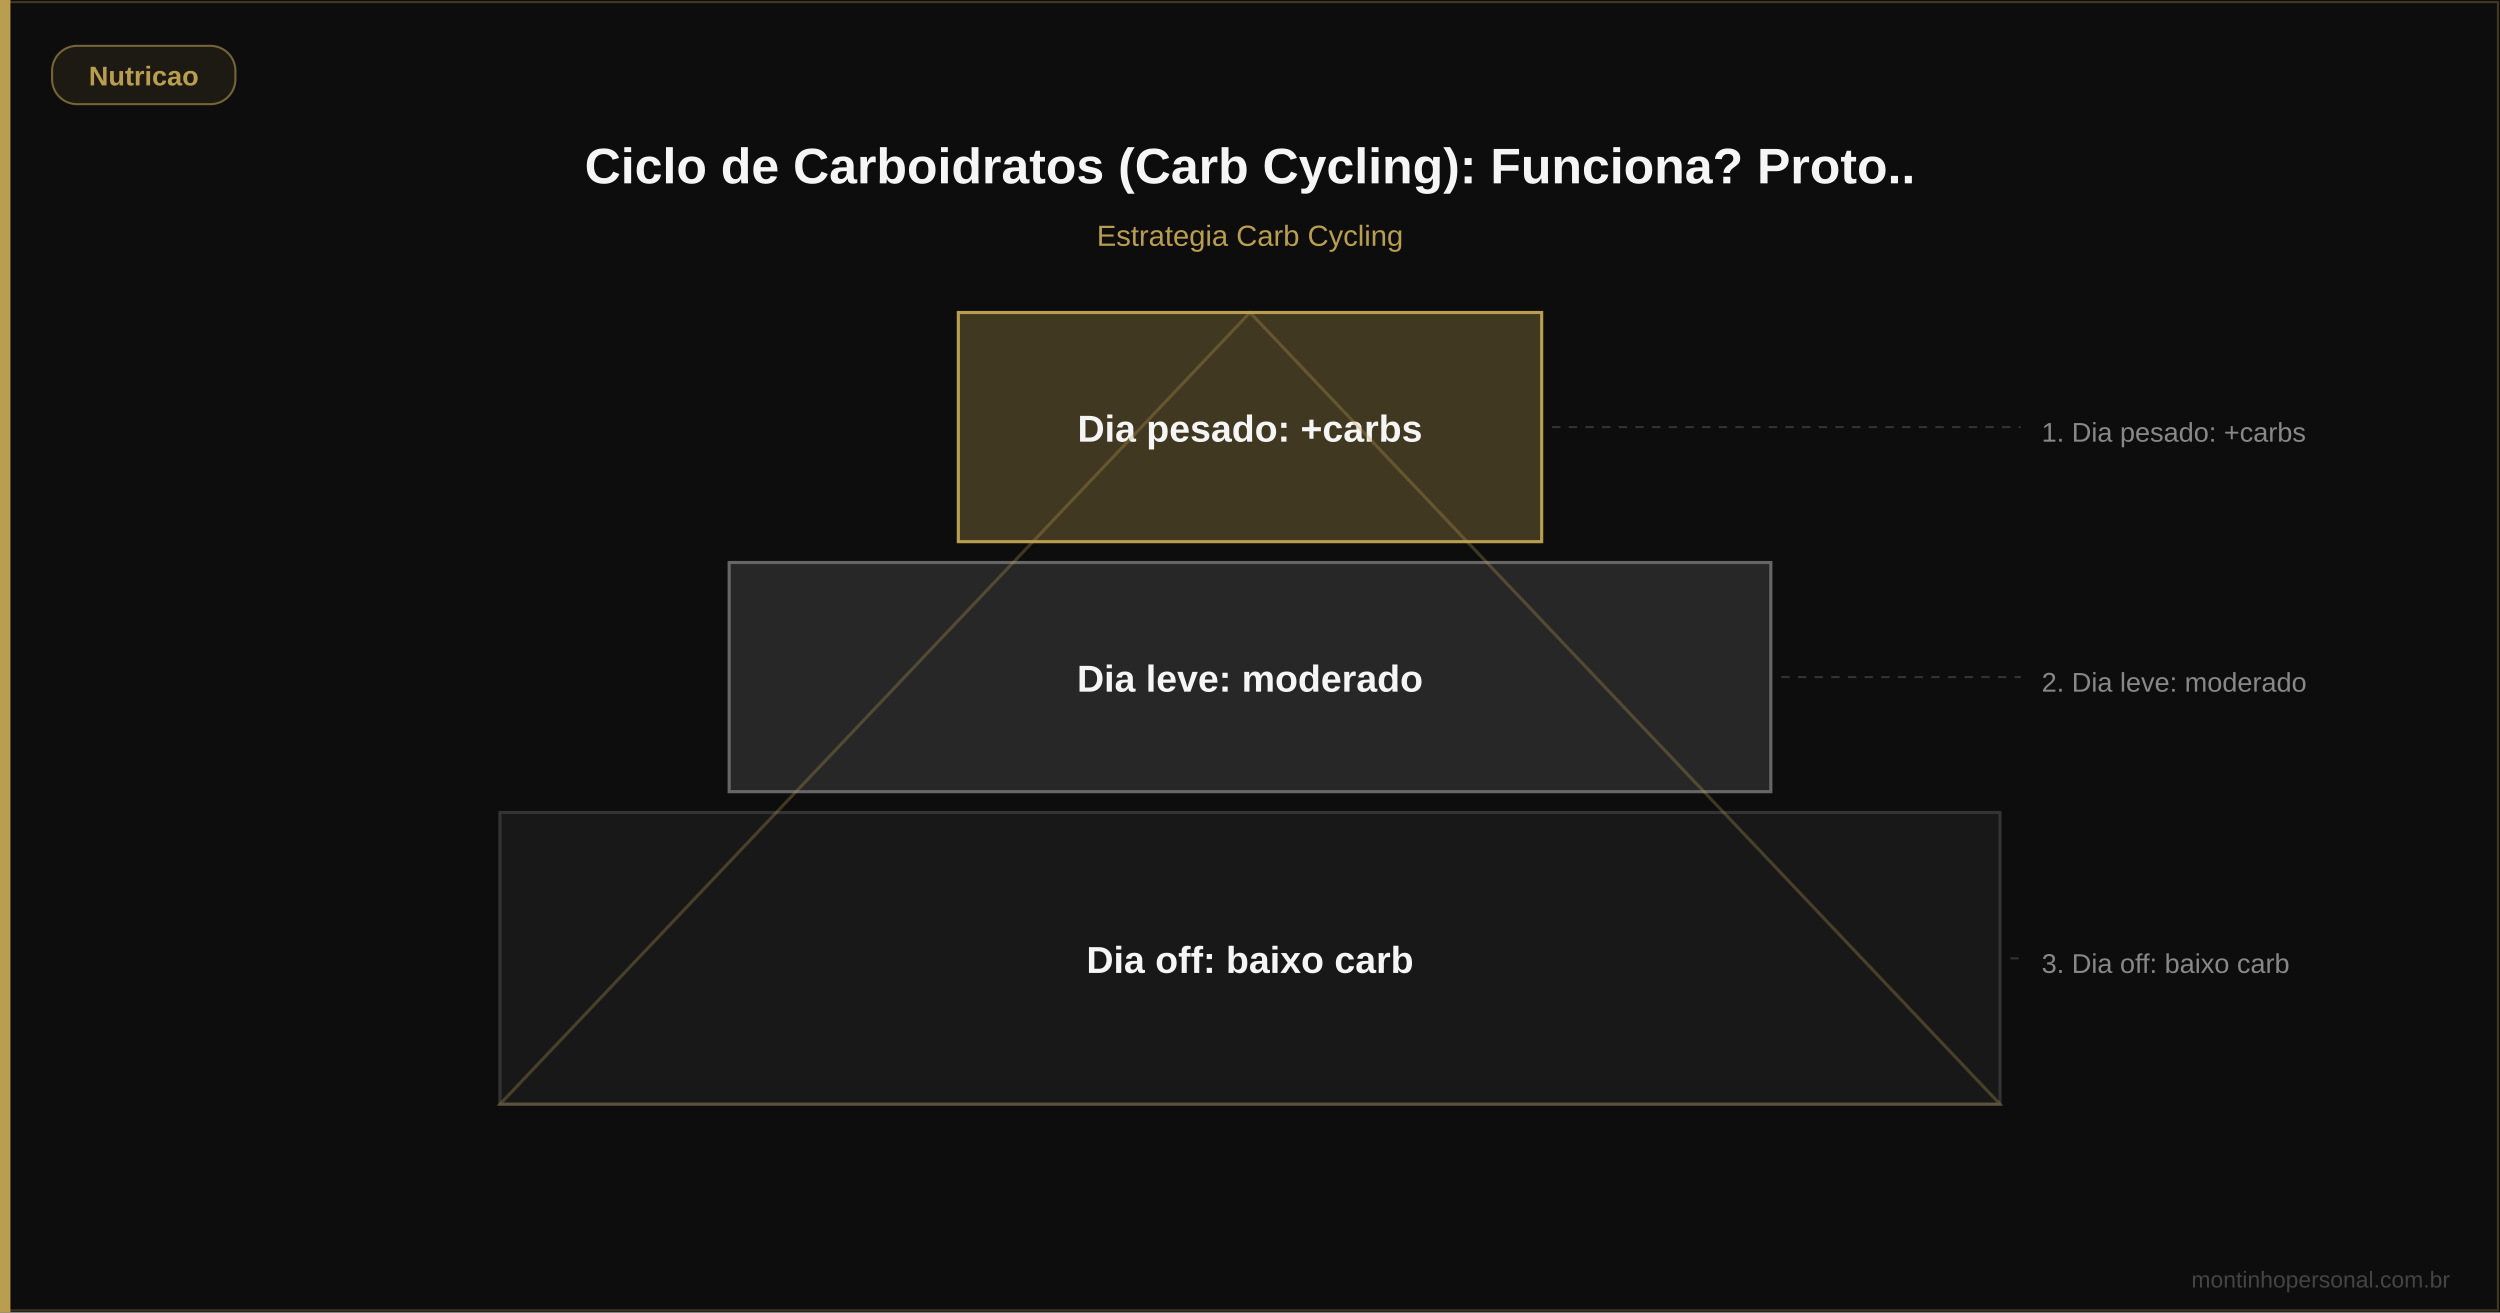
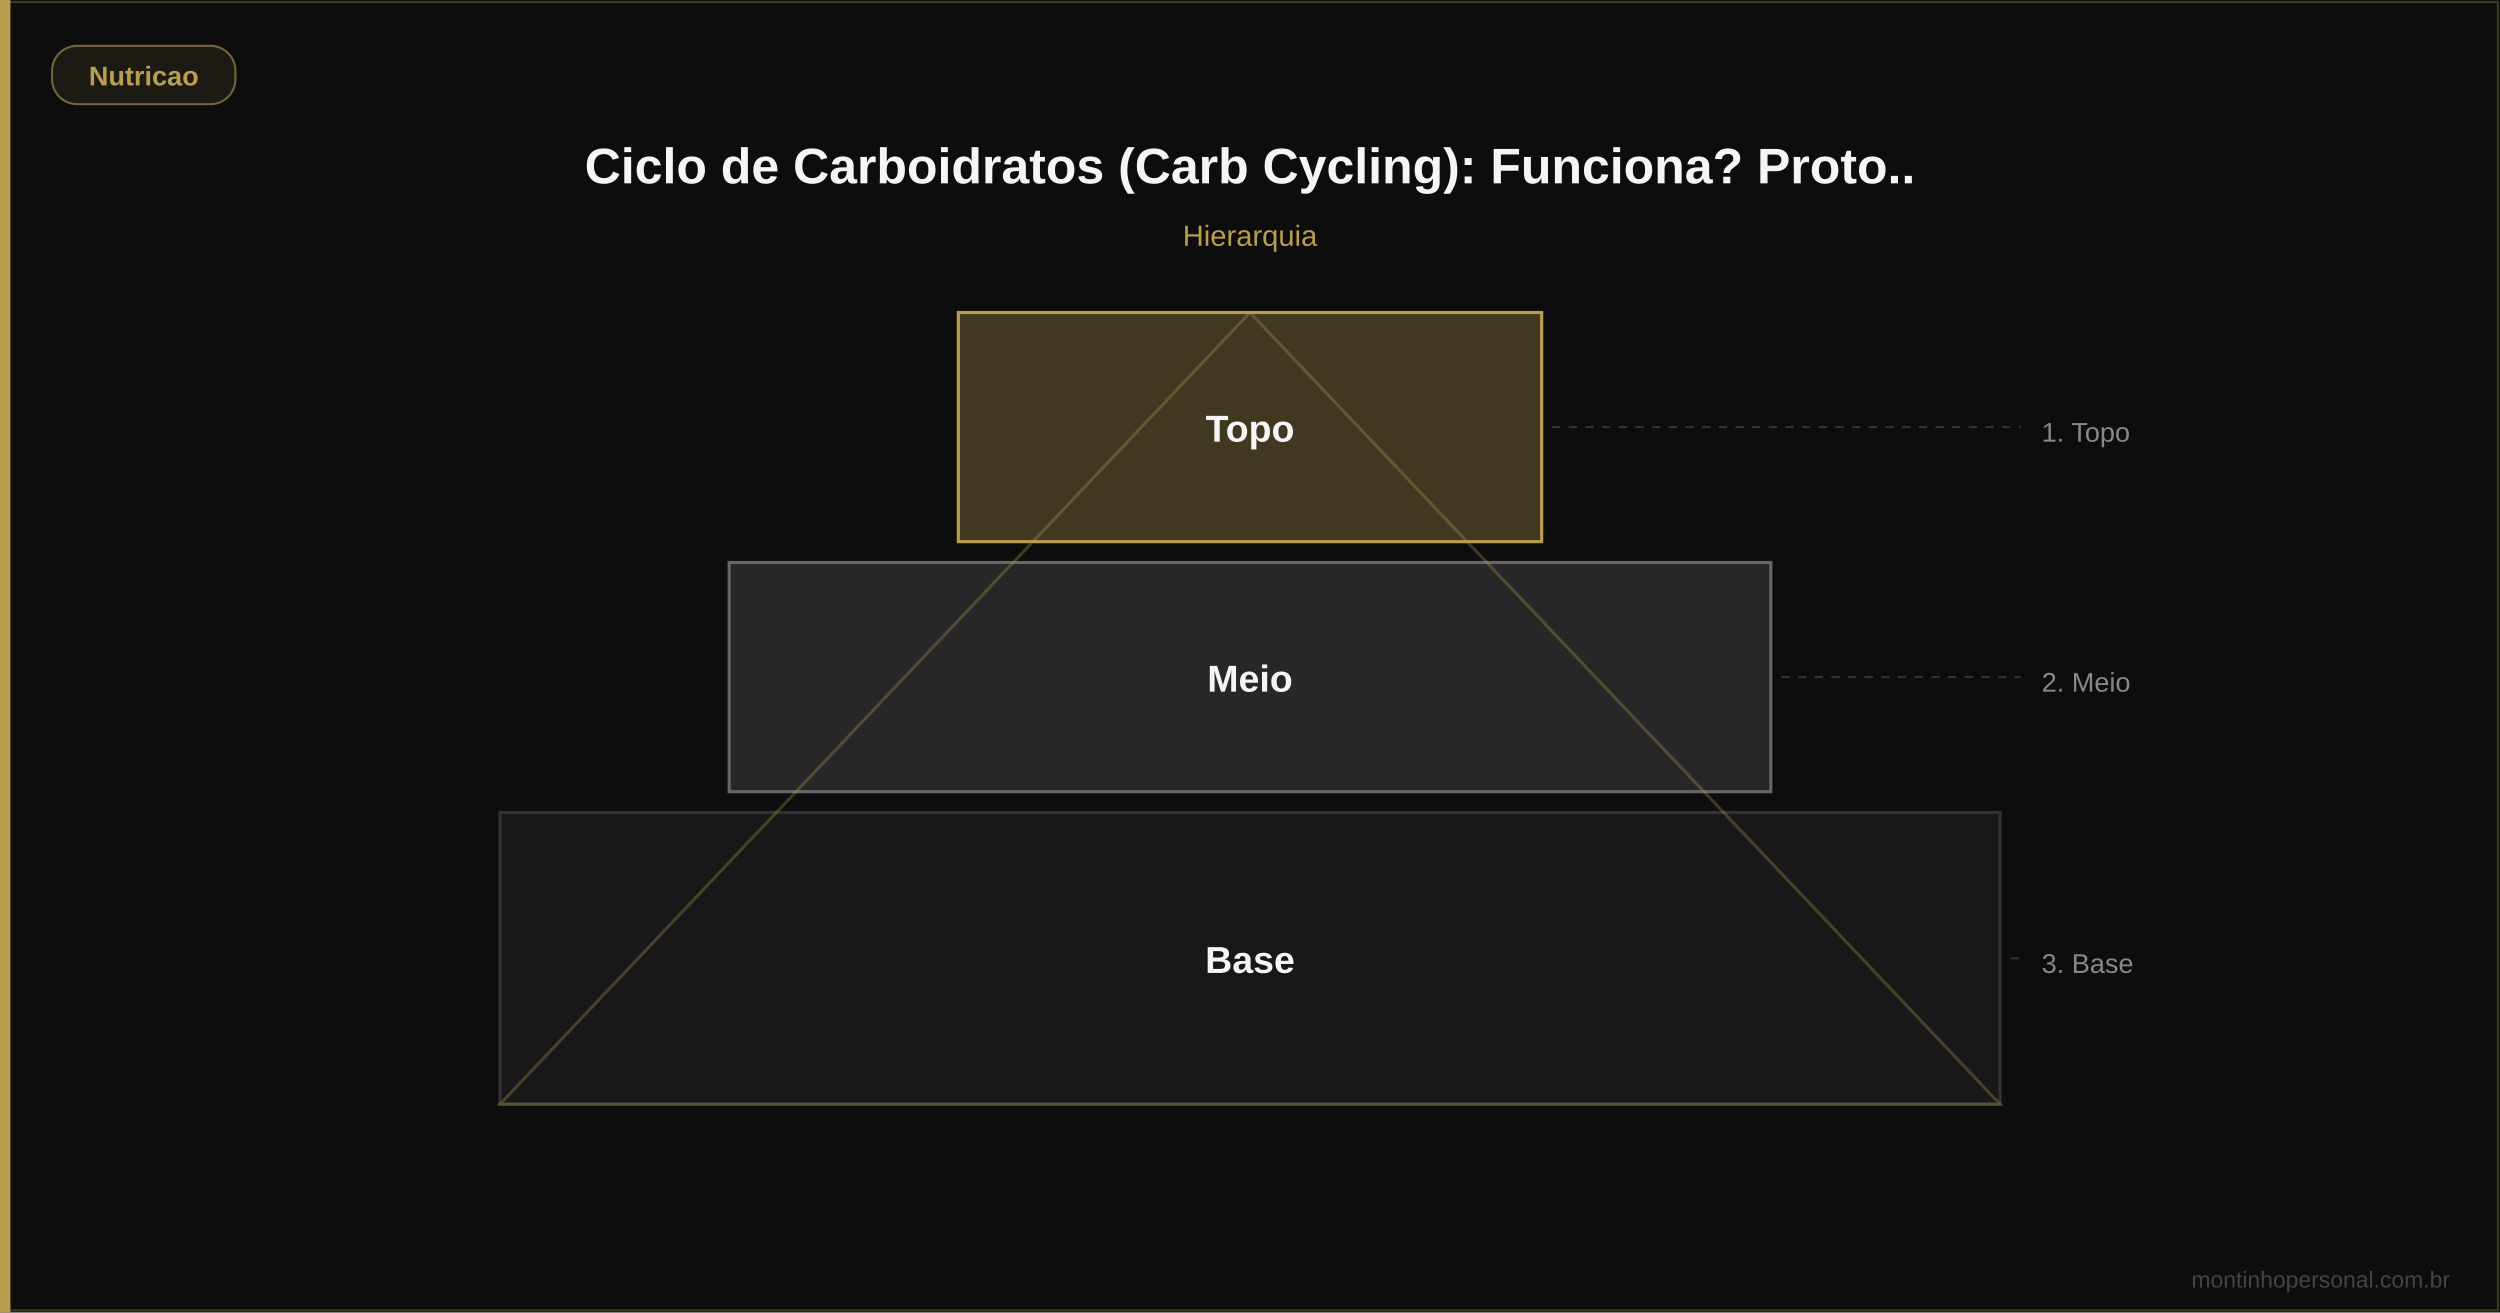
<svg xmlns="http://www.w3.org/2000/svg" viewBox="0 0 1200 630" width="1200" height="630" role="img" aria-label="Ciclo de Carboidratos (Carb Cycling): Funciona? Protocolo Completo">
  <rect width="1200" height="630" fill="#0d0d0d" />
  <rect x="0" y="0" width="5" height="630" fill="#BA9E50" />
  <rect x="1" y="1" width="1198" height="628" fill="none" stroke="#BA9E50" stroke-width="1" opacity="0.3" />
  <rect x="25" y="22" width="88" height="28" rx="12" fill="#BA9E50" fill-opacity="0.15" stroke="#BA9E50" stroke-width="1" opacity="0.6" />
  <text x="69" y="41" font-family="Arial,sans-serif" font-size="13" fill="#BA9E50" text-anchor="middle" font-weight="600">Nutricao</text>
  <text x="600" y="88" font-family="Arial,sans-serif" font-size="24" fill="#F5F5F5" text-anchor="middle" font-weight="bold">Ciclo de Carboidratos (Carb Cycling): Funciona? Proto..</text>
-   <text x="600" y="118" font-family="Arial,sans-serif" font-size="14" fill="#BA9E50" text-anchor="middle">Estrategia Carb Cycling</text>
+   <text x="600" y="118" font-family="Arial,sans-serif" font-size="14" fill="#BA9E50" text-anchor="middle">Hierarquia</text>
  <polygon points="460,150 740,150 740,260 460,260" fill="#BA9E50" fill-opacity="0.3" stroke="#BA9E50" stroke-width="1.5" />
-   <text x="600" y="212" font-family="Arial,sans-serif" font-size="18" fill="#F5F5F5" text-anchor="middle" font-weight="600">Dia pesado: +carbs</text>
-   <text x="980" y="212" font-family="Arial,sans-serif" font-size="13" fill="#888888">1. Dia pesado: +carbs</text>
+   <text x="600" y="212" font-family="Arial,sans-serif" font-size="18" fill="#F5F5F5" text-anchor="middle" font-weight="600">Topo</text>
+   <text x="980" y="212" font-family="Arial,sans-serif" font-size="13" fill="#888888">1. Topo</text>
  <line x1="745" y1="205" x2="970" y2="205" stroke="#333" stroke-width="1" stroke-dasharray="4,4" />
  <polygon points="350,270 850,270 850,380 350,380" fill="#666" fill-opacity="0.3" stroke="#666" stroke-width="1.5" />
-   <text x="600" y="332" font-family="Arial,sans-serif" font-size="18" fill="#F5F5F5" text-anchor="middle" font-weight="600">Dia leve: moderado</text>
-   <text x="980" y="332" font-family="Arial,sans-serif" font-size="13" fill="#888888">2. Dia leve: moderado</text>
+   <text x="600" y="332" font-family="Arial,sans-serif" font-size="18" fill="#F5F5F5" text-anchor="middle" font-weight="600">Meio</text>
+   <text x="980" y="332" font-family="Arial,sans-serif" font-size="13" fill="#888888">2. Meio</text>
  <line x1="855" y1="325" x2="970" y2="325" stroke="#333" stroke-width="1" stroke-dasharray="4,4" />
  <polygon points="240,390 960,390 960,530 240,530" fill="#333" fill-opacity="0.3" stroke="#333" stroke-width="1.5" />
-   <text x="600" y="467" font-family="Arial,sans-serif" font-size="18" fill="#F5F5F5" text-anchor="middle" font-weight="600">Dia off: baixo carb</text>
-   <text x="980" y="467" font-family="Arial,sans-serif" font-size="13" fill="#888888">3. Dia off: baixo carb</text>
+   <text x="600" y="467" font-family="Arial,sans-serif" font-size="18" fill="#F5F5F5" text-anchor="middle" font-weight="600">Base</text>
+   <text x="980" y="467" font-family="Arial,sans-serif" font-size="13" fill="#888888">3. Base</text>
  <line x1="965" y1="460" x2="970" y2="460" stroke="#333" stroke-width="1" stroke-dasharray="4,4" />
  <polygon points="600,150 240,530 960,530" fill="none" stroke="#BA9E50" stroke-width="1.5" stroke-opacity="0.3" />
  <text x="1176" y="618" font-family="Arial,sans-serif" font-size="11" fill="#444" text-anchor="end">montinhopersonal.com.br</text>
</svg>
